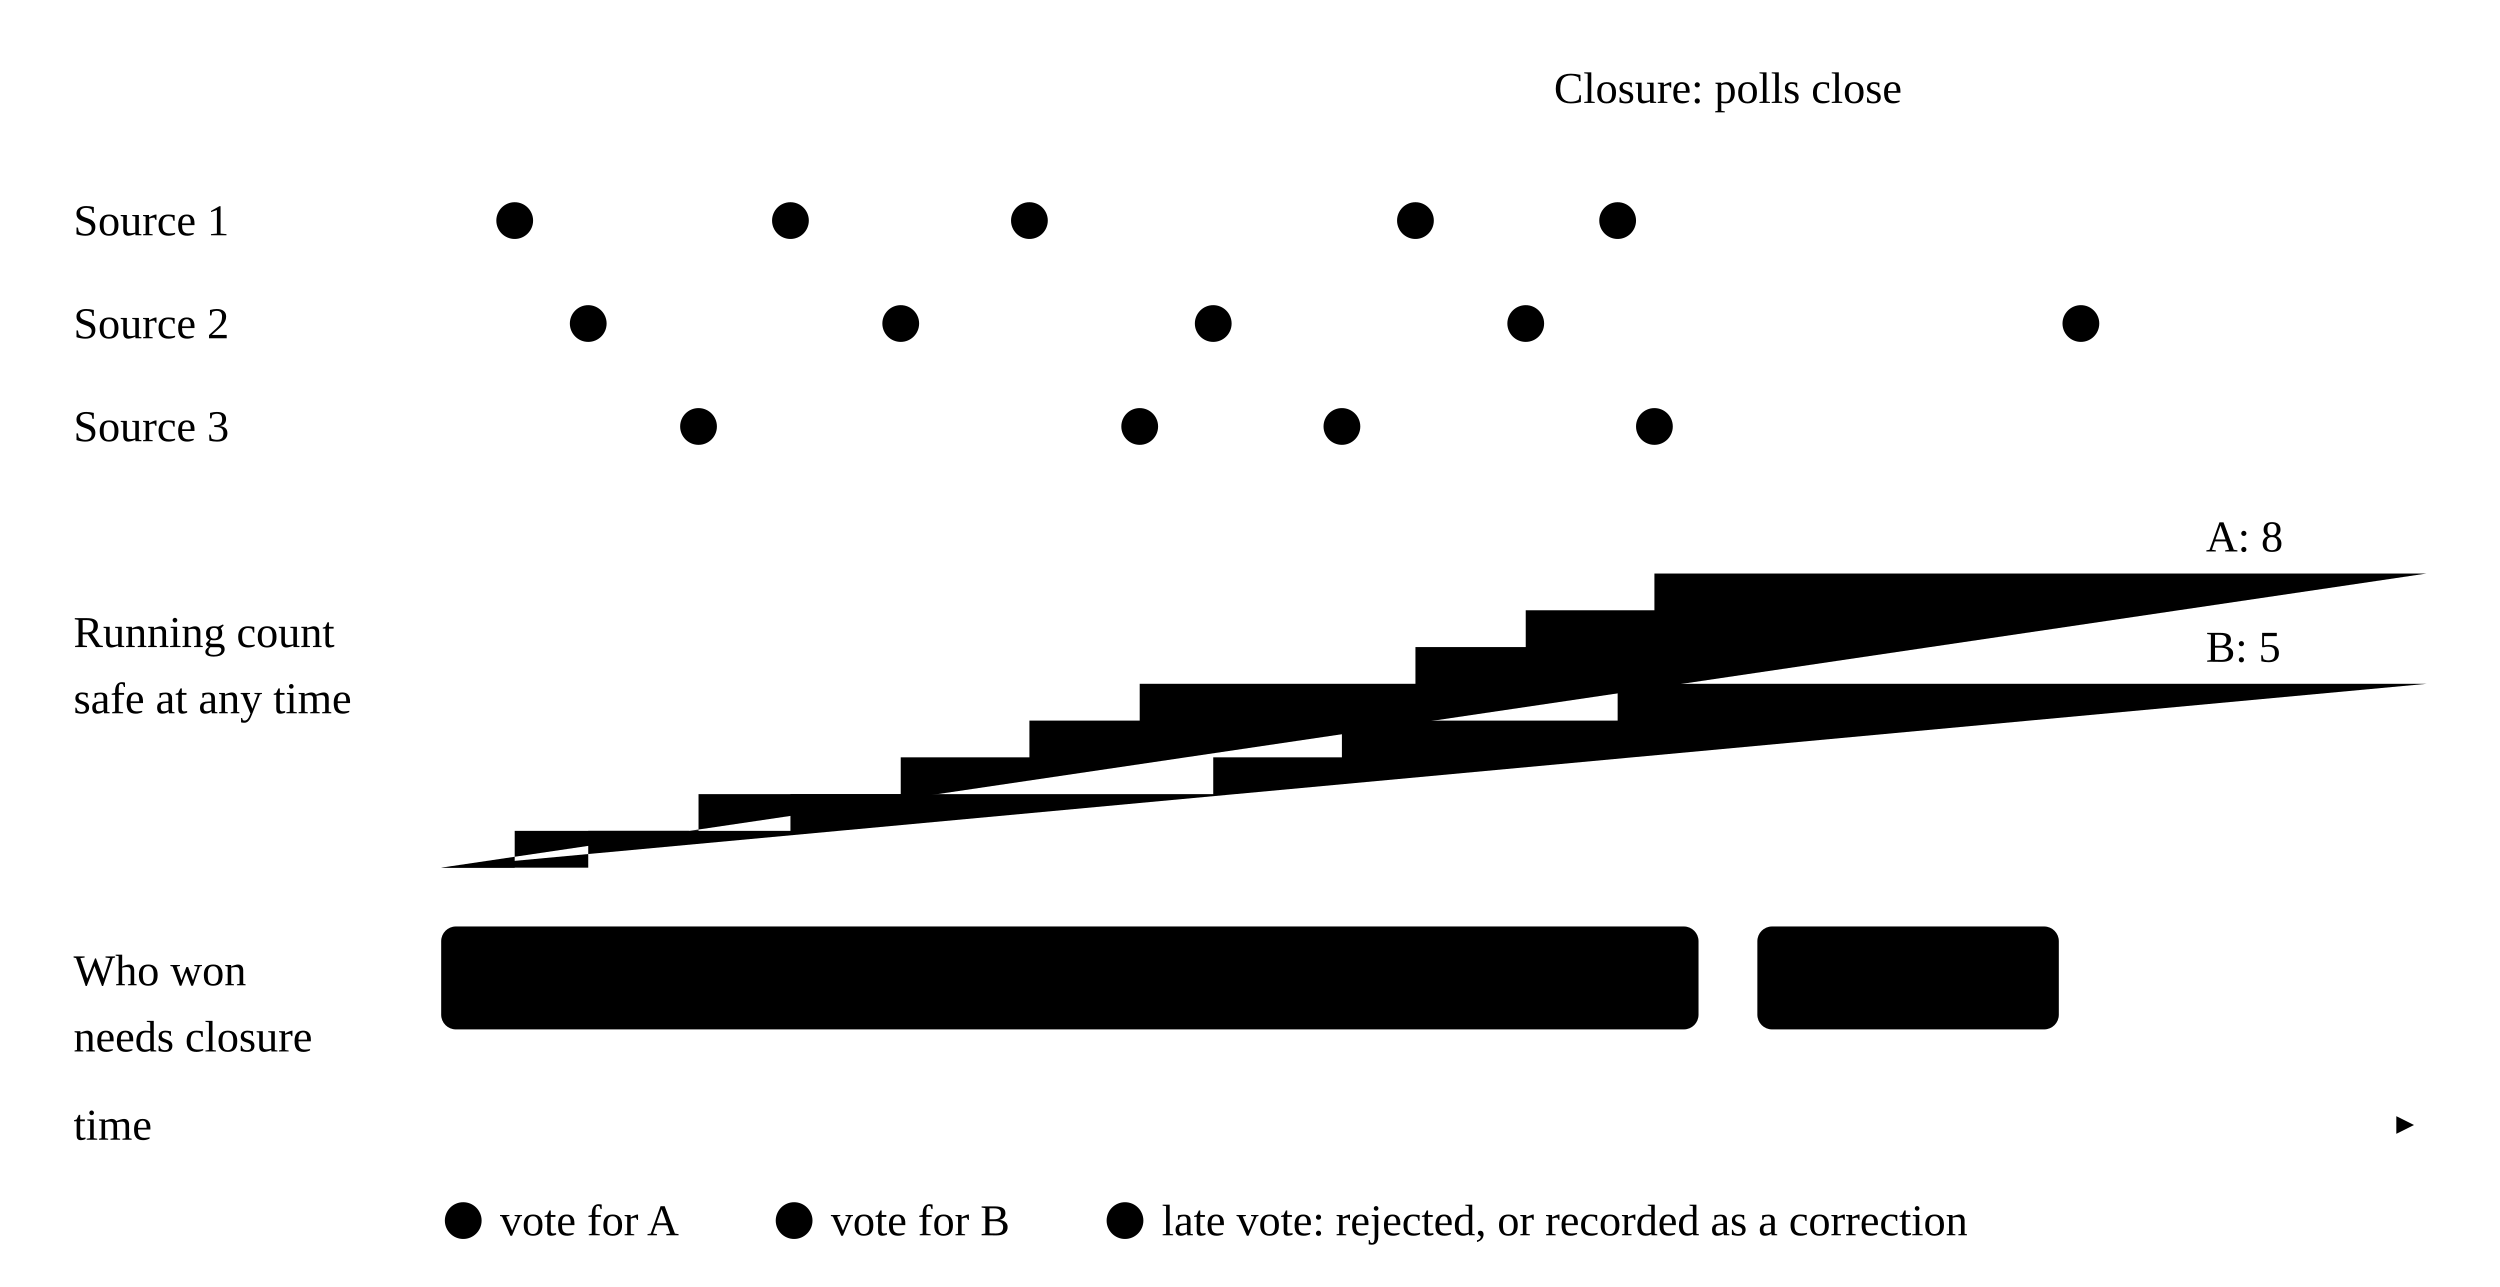
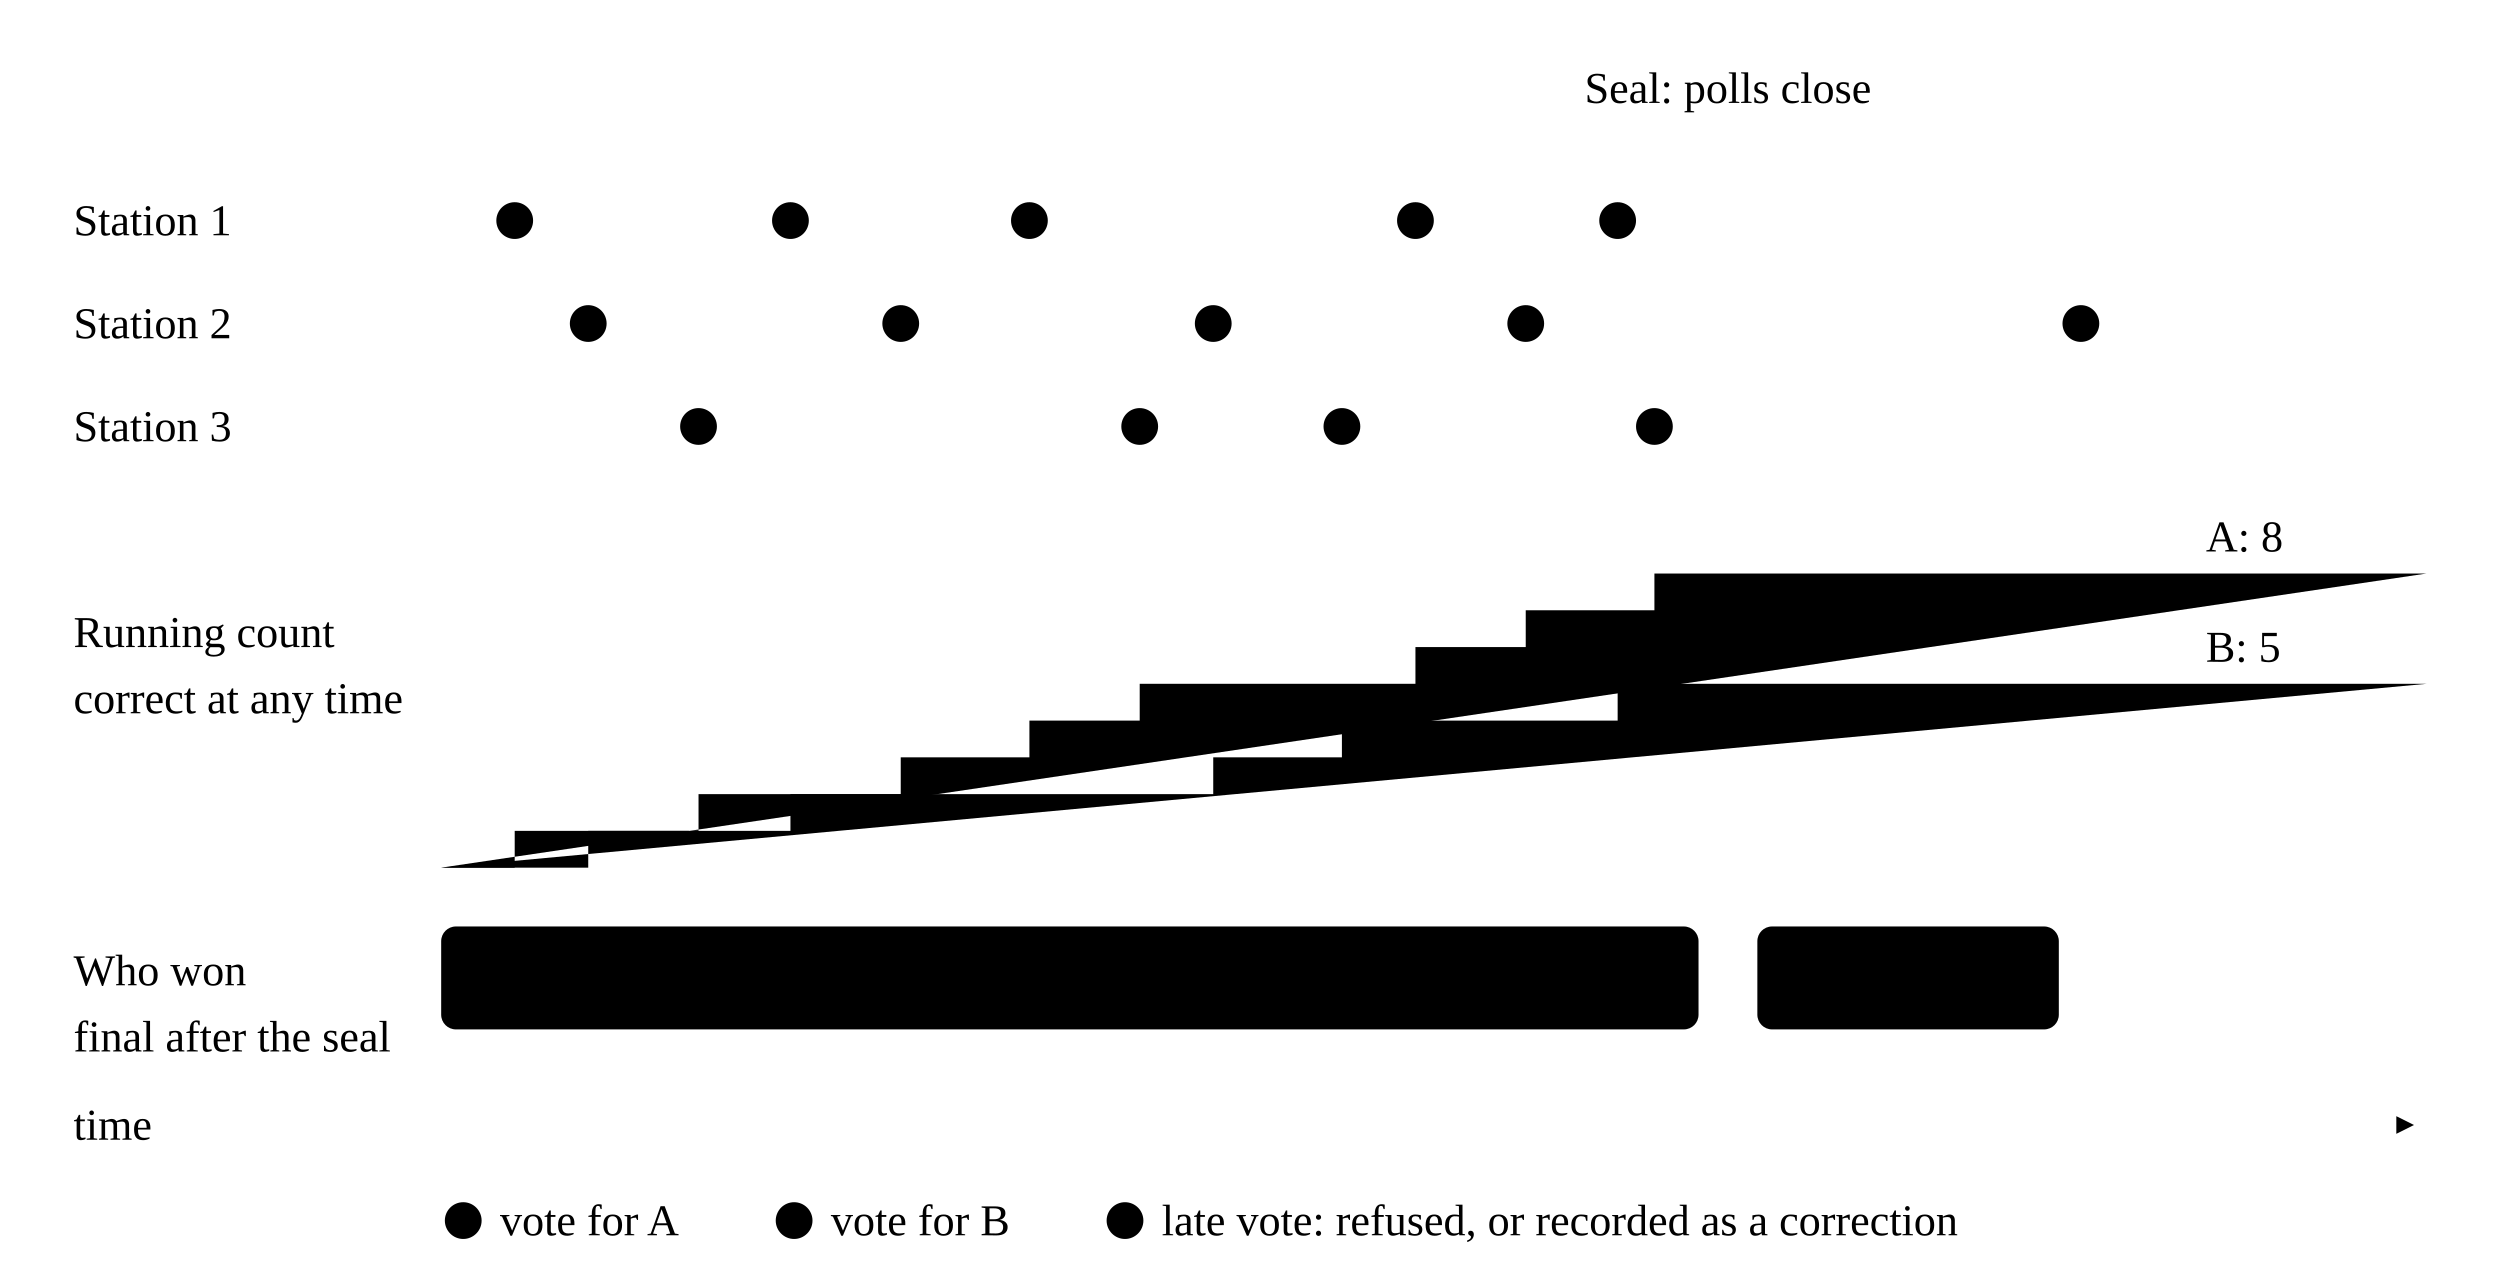
<svg xmlns="http://www.w3.org/2000/svg" viewBox="0 0 680 350" role="img" aria-labelledby="title desc">
  <defs>
    <marker id="arrow" viewBox="0 0 10 10" refX="8" refY="5" markerWidth="6" markerHeight="6" orient="auto">
      <path class="arrowhead" d="M1 1 L9 5 L1 9 Z" />
    </marker>
  </defs>
  <g class="grid">
    <line x1="120" y1="60" x2="660" y2="60" />
    <line x1="120" y1="88" x2="660" y2="88" />
    <line x1="120" y1="116" x2="660" y2="116" />
  </g>
  <g class="label">
-     <text x="20" y="64">Source 1</text>
-     <text x="20" y="92">Source 2</text>
-     <text x="20" y="120">Source 3</text>
+     <text x="20" y="64">Station 1</text>
+     <text x="20" y="92">Station 2</text>
+     <text x="20" y="120">Station 3</text>
  </g>
  <g class="pine">
    <circle class="dot" cx="140" cy="60" r="5" />
    <circle class="dot" cx="280" cy="60" r="5" />
    <circle class="dot" cx="385" cy="60" r="5" />
    <circle class="dot" cx="245" cy="88" r="5" />
    <circle class="dot" cx="415" cy="88" r="5" />
    <circle class="dot" cx="190" cy="116" r="5" />
    <circle class="dot" cx="310" cy="116" r="5" />
    <circle class="dot" cx="450" cy="116" r="5" />
  </g>
  <g class="iris">
    <circle class="dot" cx="215" cy="60" r="5" />
    <circle class="dot" cx="440" cy="60" r="5" />
    <circle class="dot" cx="160" cy="88" r="5" />
    <circle class="dot" cx="330" cy="88" r="5" />
    <circle class="dot" cx="365" cy="116" r="5" />
  </g>
  <g class="love">
    <circle class="ring" cx="566" cy="88" r="5" />
  </g>
  <text class="label strong" x="20" y="176">Running count</text>
-   <text class="note" x="20" y="194">safe at any time</text>
+   <text class="note" x="20" y="194">correct at any time</text>
  <line class="grid" x1="120" y1="236" x2="660" y2="236" />
  <g class="pine">
    <path class="line-hue" d="M120 236 H140 V226 H190 V216 H245 V206 H280 V196 H310 V186 H385 V176 H415 V166 H450 V156 H660" />
    <text class="label ink strong" x="600" y="150">A: 8</text>
  </g>
  <g class="iris">
    <path class="line-hue" d="M120 236 H160 V226 H215 V216 H330 V206 H365 V196 H440 V186 H660" />
    <text class="label ink strong" x="600" y="180">B: 5</text>
  </g>
  <text class="label strong" x="20" y="268">Who won</text>
-   <text class="note" x="20" y="286">needs closure</text>
+   <text class="note" x="20" y="286">final after the seal</text>
  <g class="slate">
    <rect class="box-open" x="120" y="252" width="342" height="28" rx="4" />
-     <text class="note" x="291" y="270" text-anchor="middle">not yet known: a later vote could change it</text>
+     <text class="note" x="291" y="270" text-anchor="middle">provisional: a later vote could change it</text>
  </g>
  <g class="pine">
    <rect class="box" x="478" y="252" width="82" height="28" rx="4" />
    <text class="label ink strong" x="519" y="270" text-anchor="middle">A won</text>
  </g>
  <line class="cut" x1="470" y1="40" x2="470" y2="296" />
-   <text class="label strong" x="470" y="28" text-anchor="middle">Closure: polls close</text>
+   <text class="label strong" x="470" y="28" text-anchor="middle">Seal: polls close</text>
  <g marker-end="url(#arrow)">
    <line class="line" x1="120" y1="306" x2="656" y2="306" />
  </g>
  <text class="note" x="20" y="310">time</text>
  <g class="pine">
    <circle class="dot" cx="126" cy="332" r="5" />
  </g>
  <text class="note" x="136" y="336">vote for A</text>
  <g class="iris">
    <circle class="dot" cx="216" cy="332" r="5" />
  </g>
  <text class="note" x="226" y="336">vote for B</text>
  <g class="love">
    <circle class="ring" cx="306" cy="332" r="5" />
  </g>
-   <text class="note" x="316" y="336">late vote: rejected, or recorded as a correction</text>
+   <text class="note" x="316" y="336">late vote: refused, or recorded as a correction</text>
</svg>
